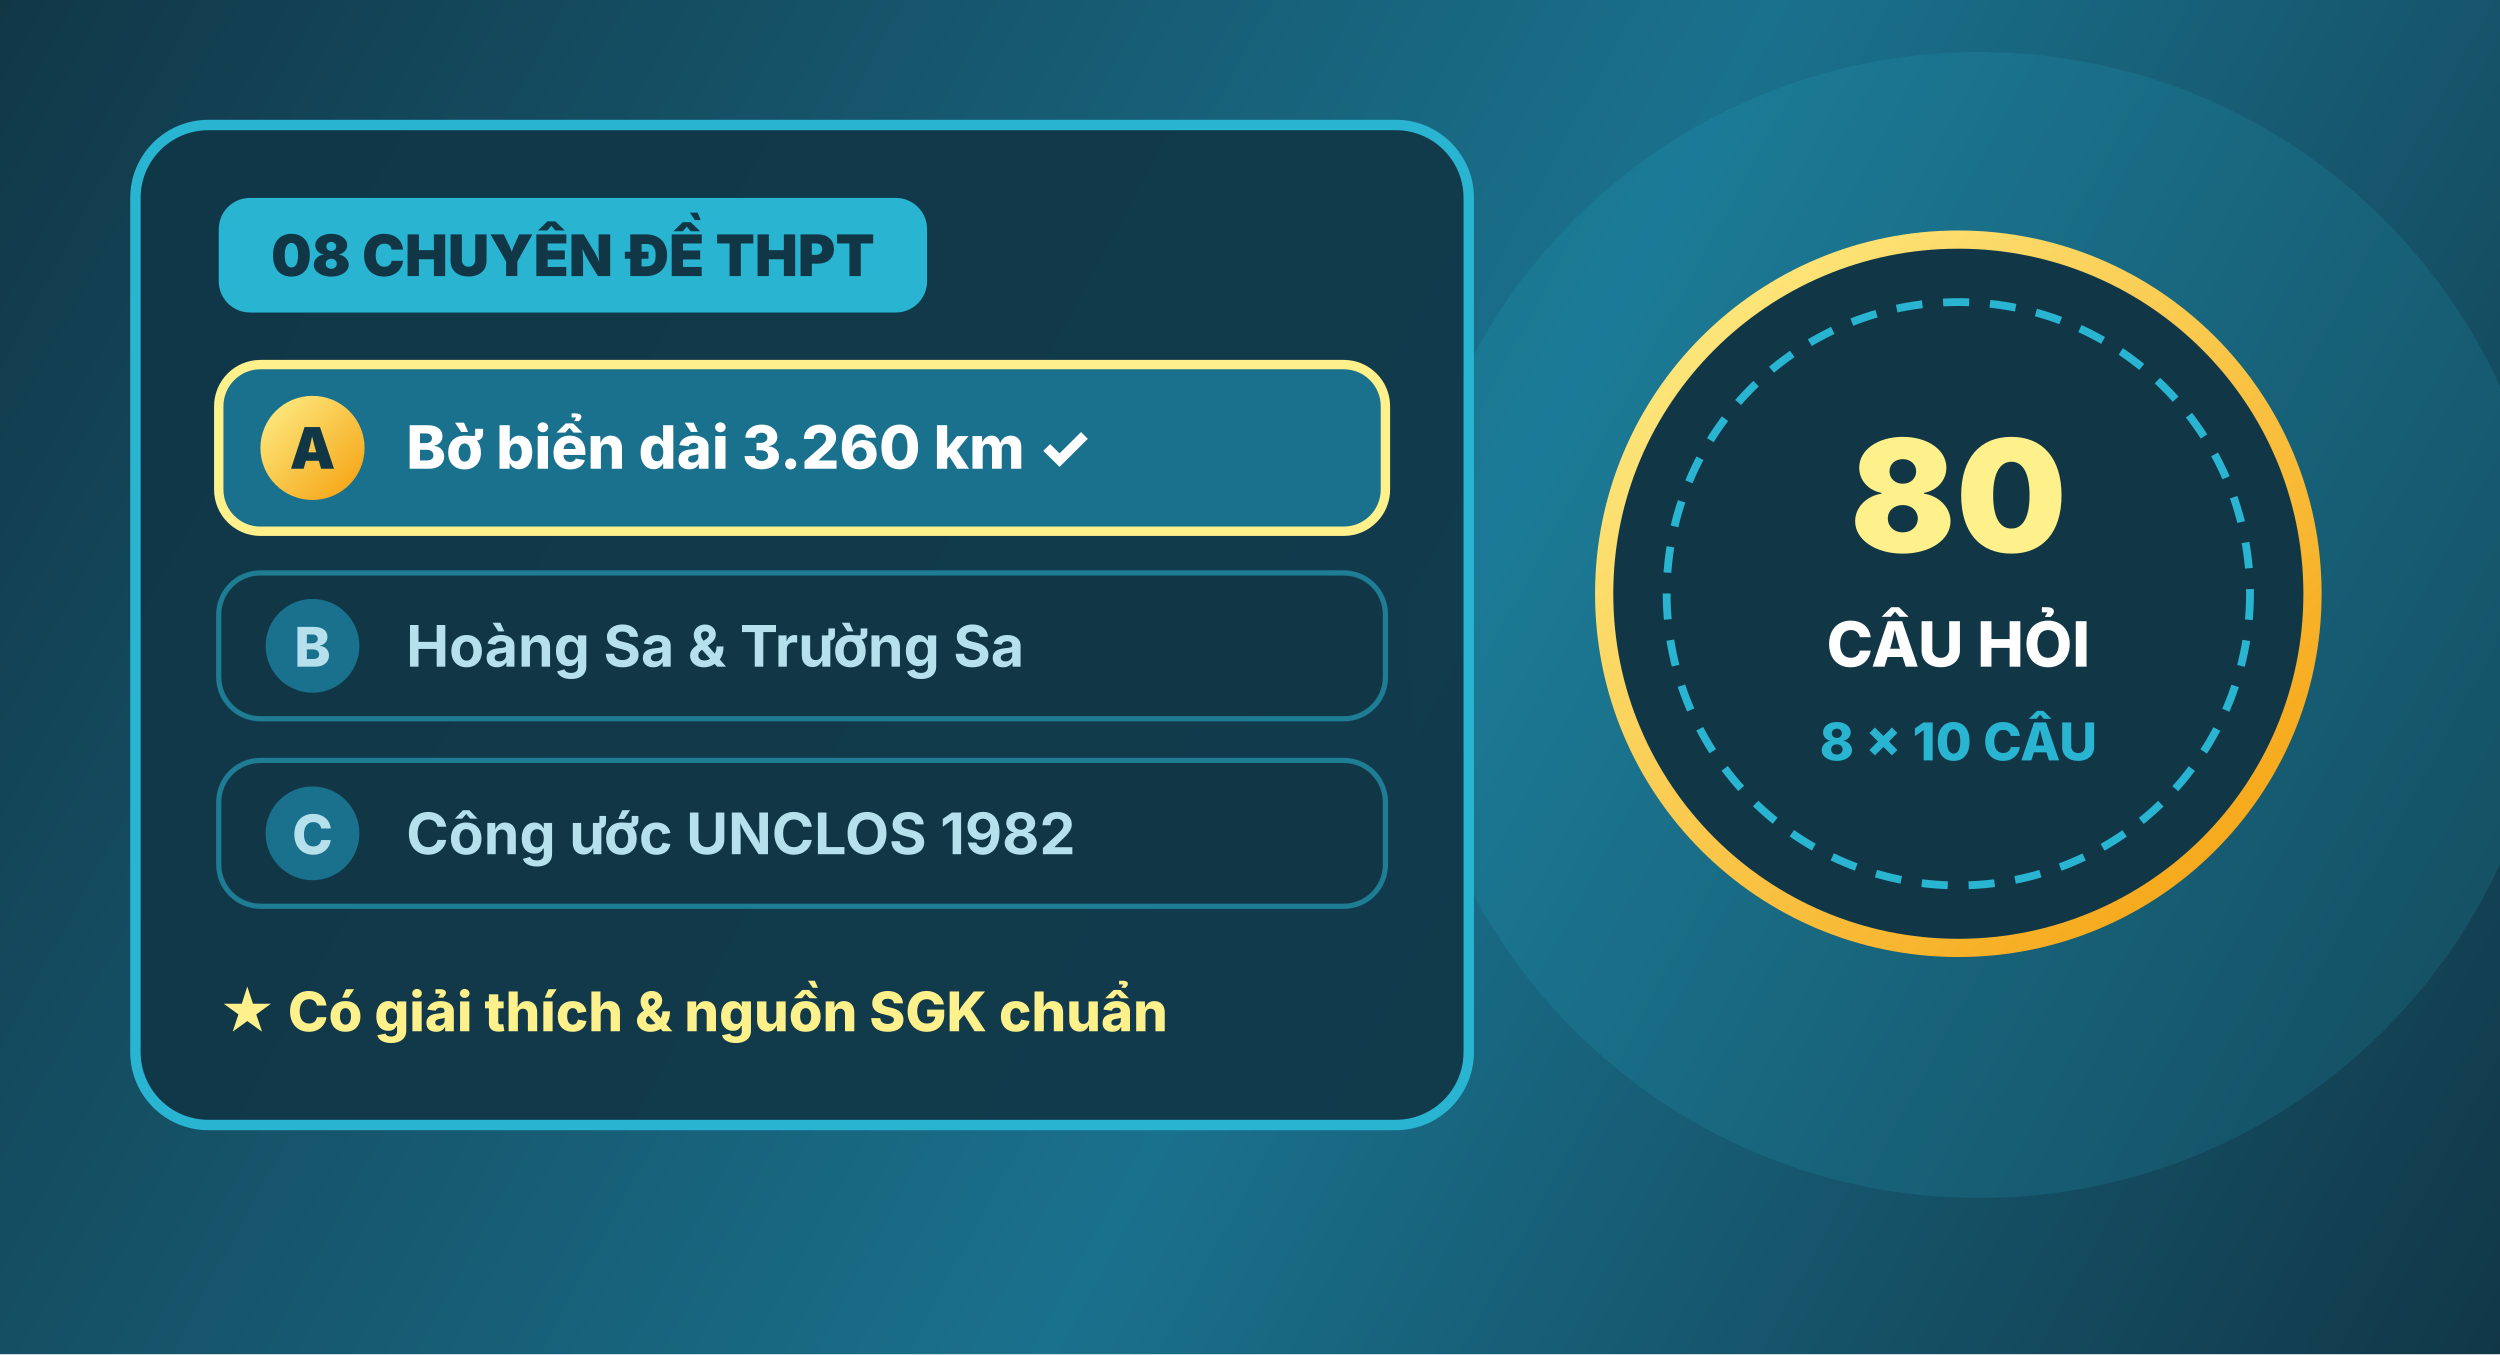
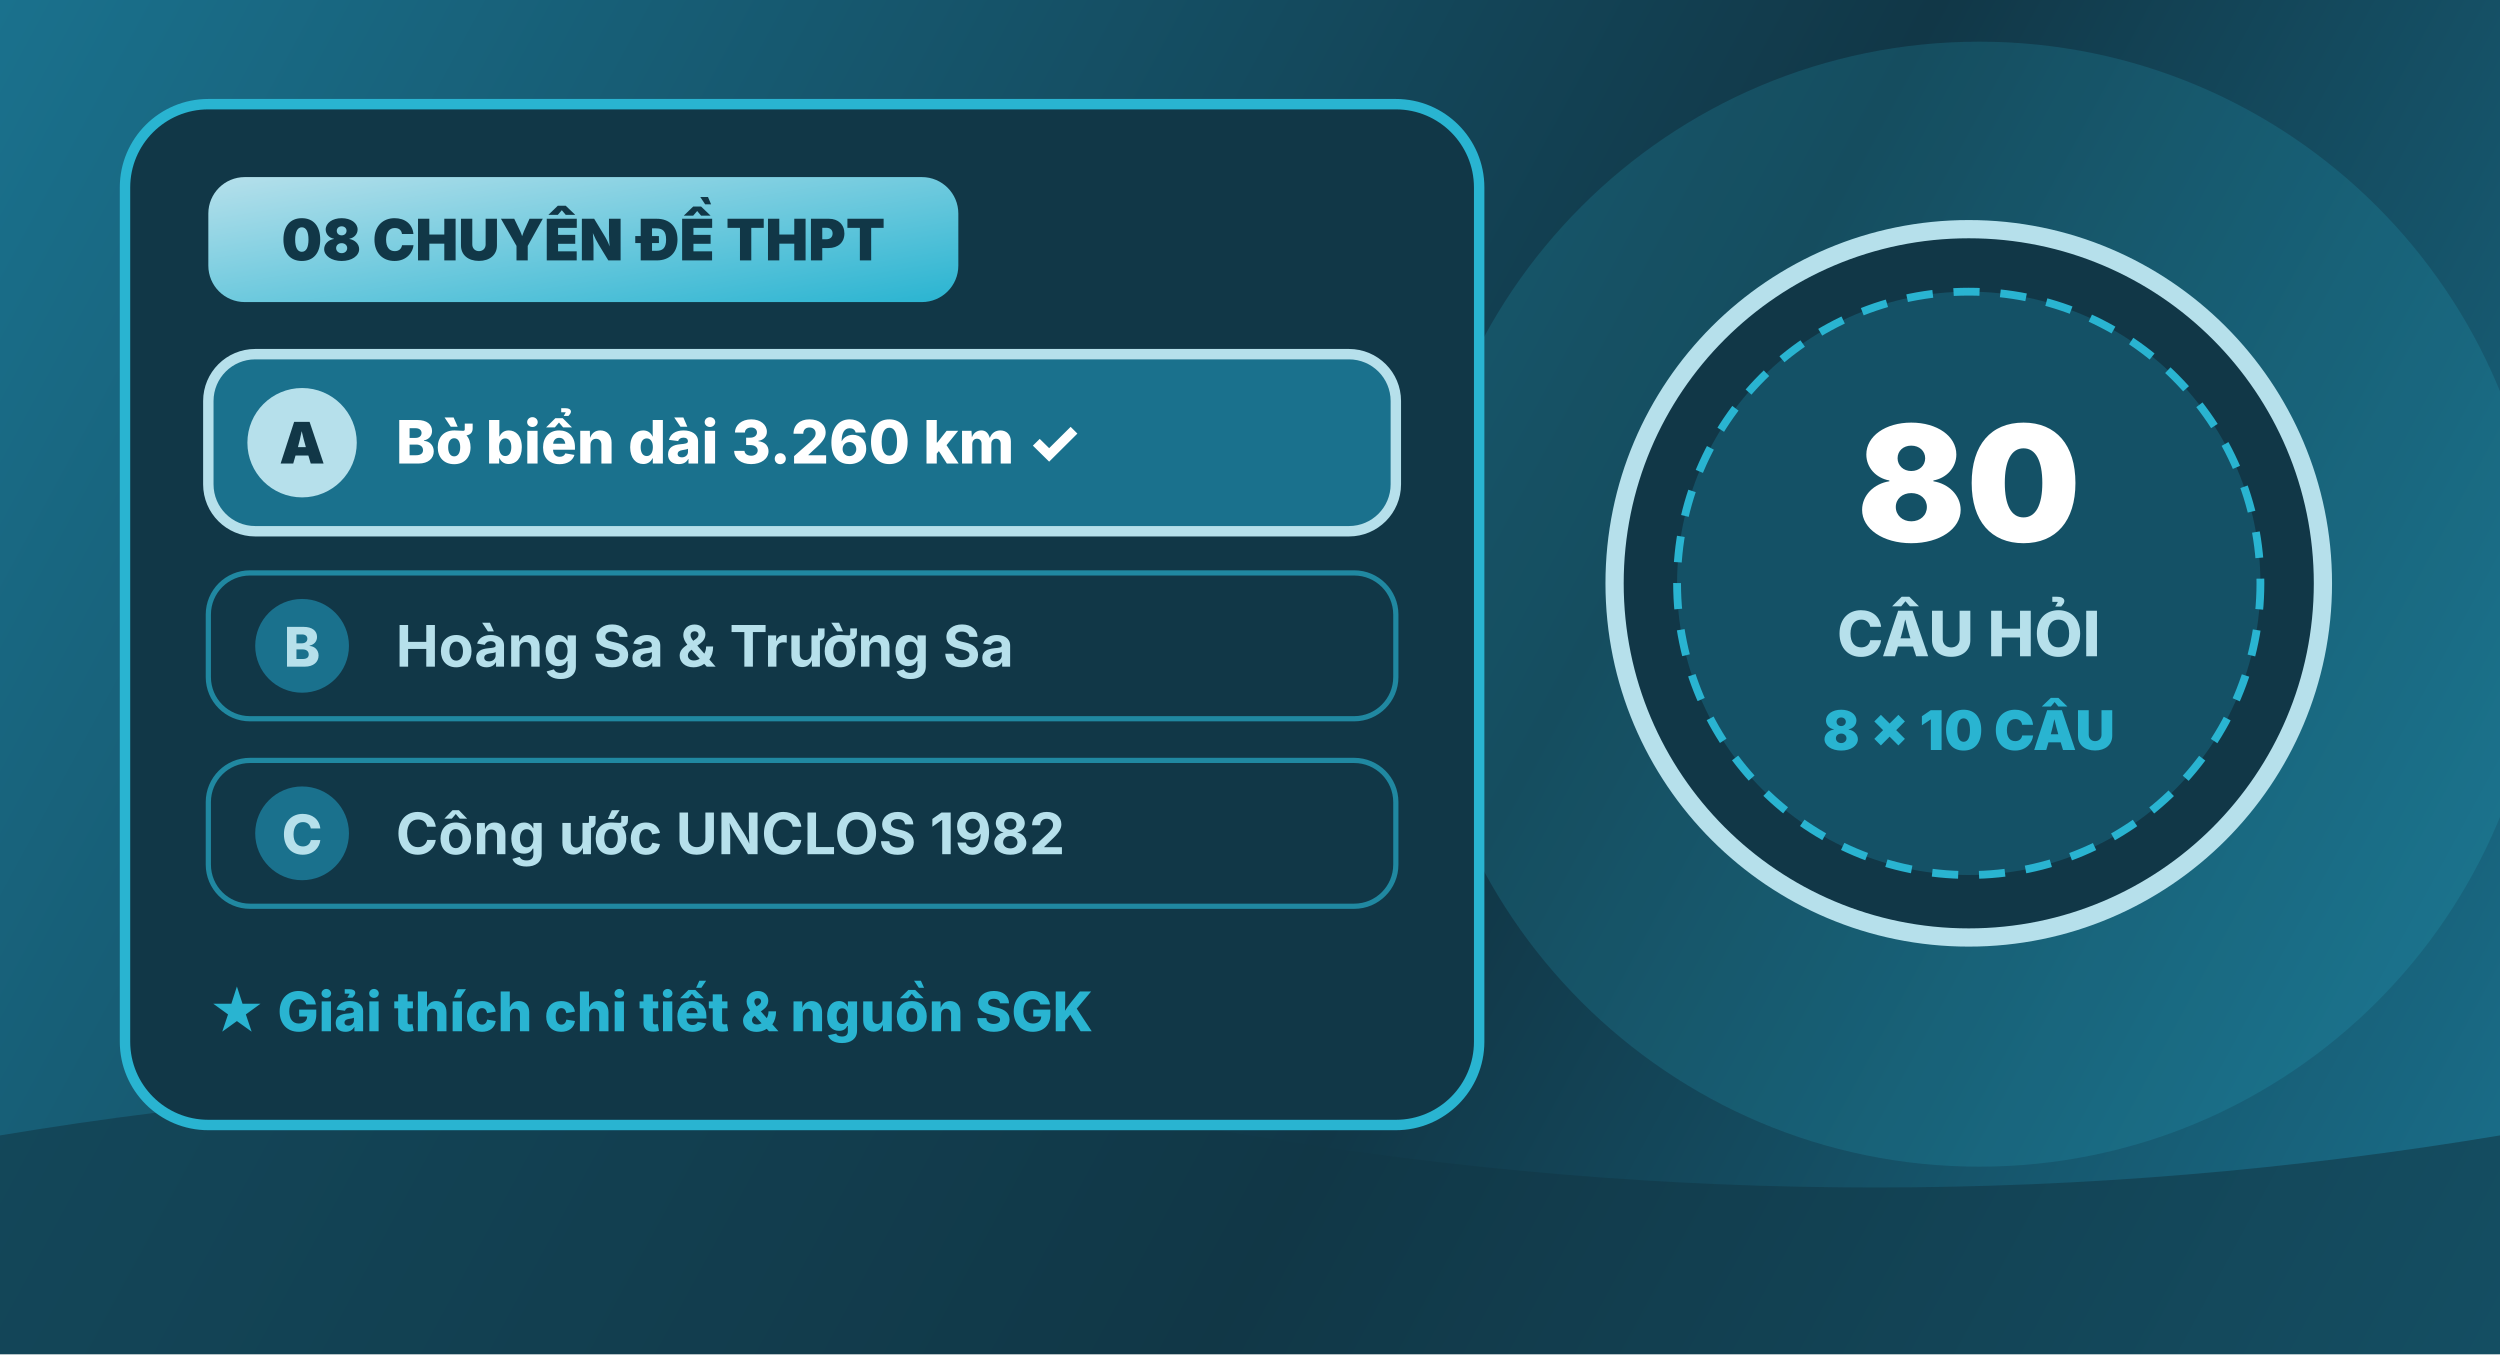
<svg xmlns="http://www.w3.org/2000/svg" viewBox="0 0 480 260" fill="none">
  <defs>
-     <linearGradient id="a1-bg" x1="0" y1="0" x2="480" y2="260" gradientUnits="userSpaceOnUse">
-       <stop offset="0%" stop-color="#113747" />
-       <stop offset="55%" stop-color="#1A718D" />
-       <stop offset="100%" stop-color="#113747" />
+     <linearGradient id="oa1-bg" x1="0" y1="0" x2="480" y2="260" gradientUnits="userSpaceOnUse">
+       <stop offset="0%" stop-color="#1A718D" />
+       <stop offset="60%" stop-color="#113747" />
+       <stop offset="100%" stop-color="#1A718D" />
    </linearGradient>
-     <linearGradient id="a1-gold" x1="0" y1="0" x2="1" y2="1">
-       <stop offset="0%" stop-color="#FEF08A" />
-       <stop offset="100%" stop-color="#F59E0B" />
+     <linearGradient id="oa1-aqua" x1="0" y1="0" x2="1" y2="1">
+       <stop offset="0%" stop-color="#B6E0EB" />
+       <stop offset="100%" stop-color="#29B4D1" />
    </linearGradient>
  </defs>
-   <rect width="480" height="260" fill="url(#a1-bg)" />
-   <circle cx="380" cy="120" r="110" fill="#29B4D1" fill-opacity="0.14" />
-   <rect x="26" y="24" width="256" height="192" rx="14" fill="#113747" fill-opacity="0.92" stroke="#29B4D1" stroke-width="2" />
-   <rect x="42" y="38" width="136" height="22" rx="6" fill="#29B4D1" />
-   <text x="110" y="53" text-anchor="middle" fill="#113747" font-family="Inter, Segoe UI, sans-serif" font-size="11" font-weight="900">08 CHUYÊN ĐỀ THPT</text>
-   <rect x="42" y="70" width="224" height="32" rx="8" fill="#1A718D" stroke="#FEF08A" stroke-width="1.8" />
-   <circle cx="60" cy="86" r="10" fill="url(#a1-gold)" />
-   <text x="60" y="90" text-anchor="middle" fill="#113747" font-family="Inter, Segoe UI, sans-serif" font-size="11" font-weight="900">A</text>
-   <text x="78" y="90" fill="#FFFFFF" font-family="Inter, Segoe UI, sans-serif" font-size="11.5" font-weight="800">Bờ biển dài 3.260 km ✓</text>
-   <rect x="42" y="110" width="224" height="28" rx="8" fill="#113747" stroke="#29B4D1" stroke-opacity="0.55" />
-   <circle cx="60" cy="124" r="9" fill="#1A718D" />
-   <text x="60" y="128" text-anchor="middle" fill="#B6E0EB" font-family="Inter, Segoe UI, sans-serif" font-size="10.5" font-weight="800">B</text>
-   <text x="78" y="128" fill="#B6E0EB" font-family="Inter, Segoe UI, sans-serif" font-size="11" font-weight="700">Hoàng Sa &amp; Trường Sa</text>
-   <rect x="42" y="146" width="224" height="28" rx="8" fill="#113747" stroke="#29B4D1" stroke-opacity="0.55" />
-   <circle cx="60" cy="160" r="9" fill="#1A718D" />
-   <text x="60" y="164" text-anchor="middle" fill="#B6E0EB" font-family="Inter, Segoe UI, sans-serif" font-size="10.5" font-weight="800">C</text>
-   <text x="78" y="164" fill="#B6E0EB" font-family="Inter, Segoe UI, sans-serif" font-size="11" font-weight="700">Công ước UNCLOS 1982</text>
-   <text x="42" y="198" fill="#FEF08A" font-family="Inter, Segoe UI, sans-serif" font-size="10.5" font-weight="800">★ Có giải thích &amp; nguồn SGK chuẩn</text>
-   <g transform="translate(376, 114)">
-     <circle cx="0" cy="0" r="68" fill="#113747" stroke="url(#a1-gold)" stroke-width="3.5" />
-     <circle cx="0" cy="0" r="56" fill="none" stroke="#29B4D1" stroke-width="1.5" stroke-dasharray="5 4" />
-     <text x="0" y="-8" text-anchor="middle" fill="#FEF08A" font-family="Inter, Segoe UI, sans-serif" font-size="30" font-weight="900">80</text>
-     <text x="0" y="14" text-anchor="middle" fill="#FFFFFF" font-family="Inter, Segoe UI, sans-serif" font-size="12" font-weight="800">CÂU HỎI</text>
-     <text x="0" y="32" text-anchor="middle" fill="#29B4D1" font-family="Inter, Segoe UI, sans-serif" font-size="10" font-weight="800">8 × 10 CÂU</text>
+   <rect width="480" height="260" fill="url(#oa1-bg)" />
+   <circle cx="380" cy="116" r="108" fill="#29B4D1" fill-opacity="0.18" />
+   <path d="M0 218 Q120 198 240 218 T480 218 V260 H0 Z" fill="#113747" fill-opacity="0.6" />
+   <rect x="24" y="20" width="260" height="196" rx="16" fill="#113747" stroke="#29B4D1" stroke-width="2" />
+   <rect x="40" y="34" width="144" height="24" rx="7" fill="url(#oa1-aqua)" />
+   <text x="112" y="50" text-anchor="middle" fill="#113747" font-family="Inter, Segoe UI, sans-serif" font-size="11" font-weight="900">08 CHUYÊN ĐỀ THPT</text>
+   <rect x="40" y="68" width="228" height="34" rx="9" fill="#1A718D" stroke="#B6E0EB" stroke-width="2" />
+   <circle cx="58" cy="85" r="10.5" fill="#B6E0EB" />
+   <text x="58" y="89" text-anchor="middle" fill="#113747" font-family="Inter, Segoe UI, sans-serif" font-size="11" font-weight="900">A</text>
+   <text x="76" y="89" fill="#FFFFFF" font-family="Inter, Segoe UI, sans-serif" font-size="11.5" font-weight="800">Bờ biển dài 3.260 km ✓</text>
+   <rect x="40" y="110" width="228" height="28" rx="8" fill="#113747" stroke="#29B4D1" stroke-opacity="0.65" />
+   <circle cx="58" cy="124" r="9" fill="#1A718D" />
+   <text x="58" y="128" text-anchor="middle" fill="#B6E0EB" font-family="Inter, Segoe UI, sans-serif" font-size="10.5" font-weight="800">B</text>
+   <text x="76" y="128" fill="#B6E0EB" font-family="Inter, Segoe UI, sans-serif" font-size="11" font-weight="700">Hoàng Sa &amp; Trường Sa</text>
+   <rect x="40" y="146" width="228" height="28" rx="8" fill="#113747" stroke="#29B4D1" stroke-opacity="0.65" />
+   <circle cx="58" cy="160" r="9" fill="#1A718D" />
+   <text x="58" y="164" text-anchor="middle" fill="#B6E0EB" font-family="Inter, Segoe UI, sans-serif" font-size="10.5" font-weight="800">C</text>
+   <text x="76" y="164" fill="#B6E0EB" font-family="Inter, Segoe UI, sans-serif" font-size="11" font-weight="700">Công ước UNCLOS 1982</text>
+   <text x="40" y="198" fill="#29B4D1" font-family="Inter, Segoe UI, sans-serif" font-size="10.5" font-weight="800">★ Giải thích chi tiết &amp; nguồn SGK</text>
+   <g transform="translate(378, 112)">
+     <circle cx="0" cy="0" r="68" fill="#113747" stroke="#B6E0EB" stroke-width="3.5" />
+     <circle cx="0" cy="0" r="56" fill="#1A718D" fill-opacity="0.45" stroke="#29B4D1" stroke-width="1.5" stroke-dasharray="5 4" />
+     <text x="0" y="-8" text-anchor="middle" fill="#FFFFFF" font-family="Inter, Segoe UI, sans-serif" font-size="31" font-weight="900">80</text>
+     <text x="0" y="14" text-anchor="middle" fill="#B6E0EB" font-family="Inter, Segoe UI, sans-serif" font-size="12" font-weight="800">CÂU HỎI</text>
+     <text x="0" y="32" text-anchor="middle" fill="#29B4D1" font-family="Inter, Segoe UI, sans-serif" font-size="10.5" font-weight="900">8 × 10 CÂU</text>
  </g>
</svg>
